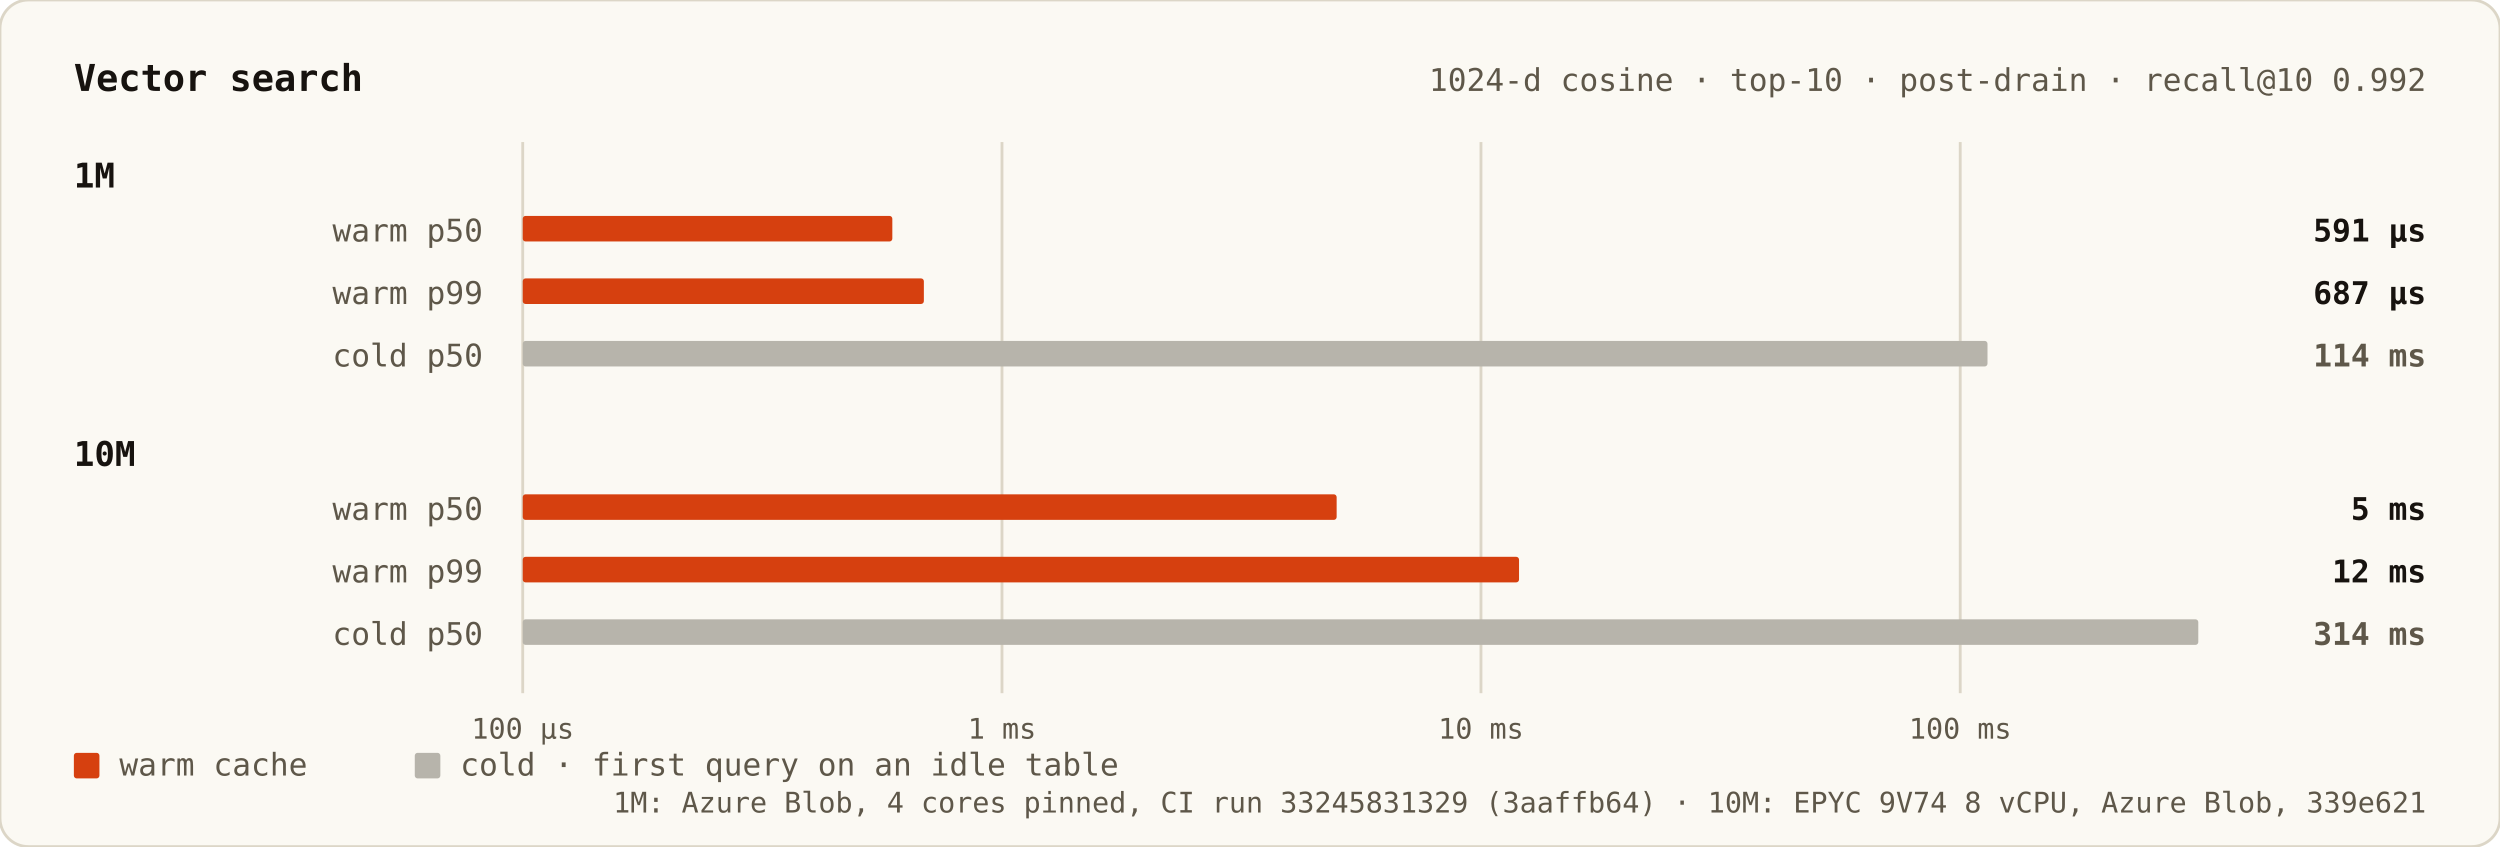
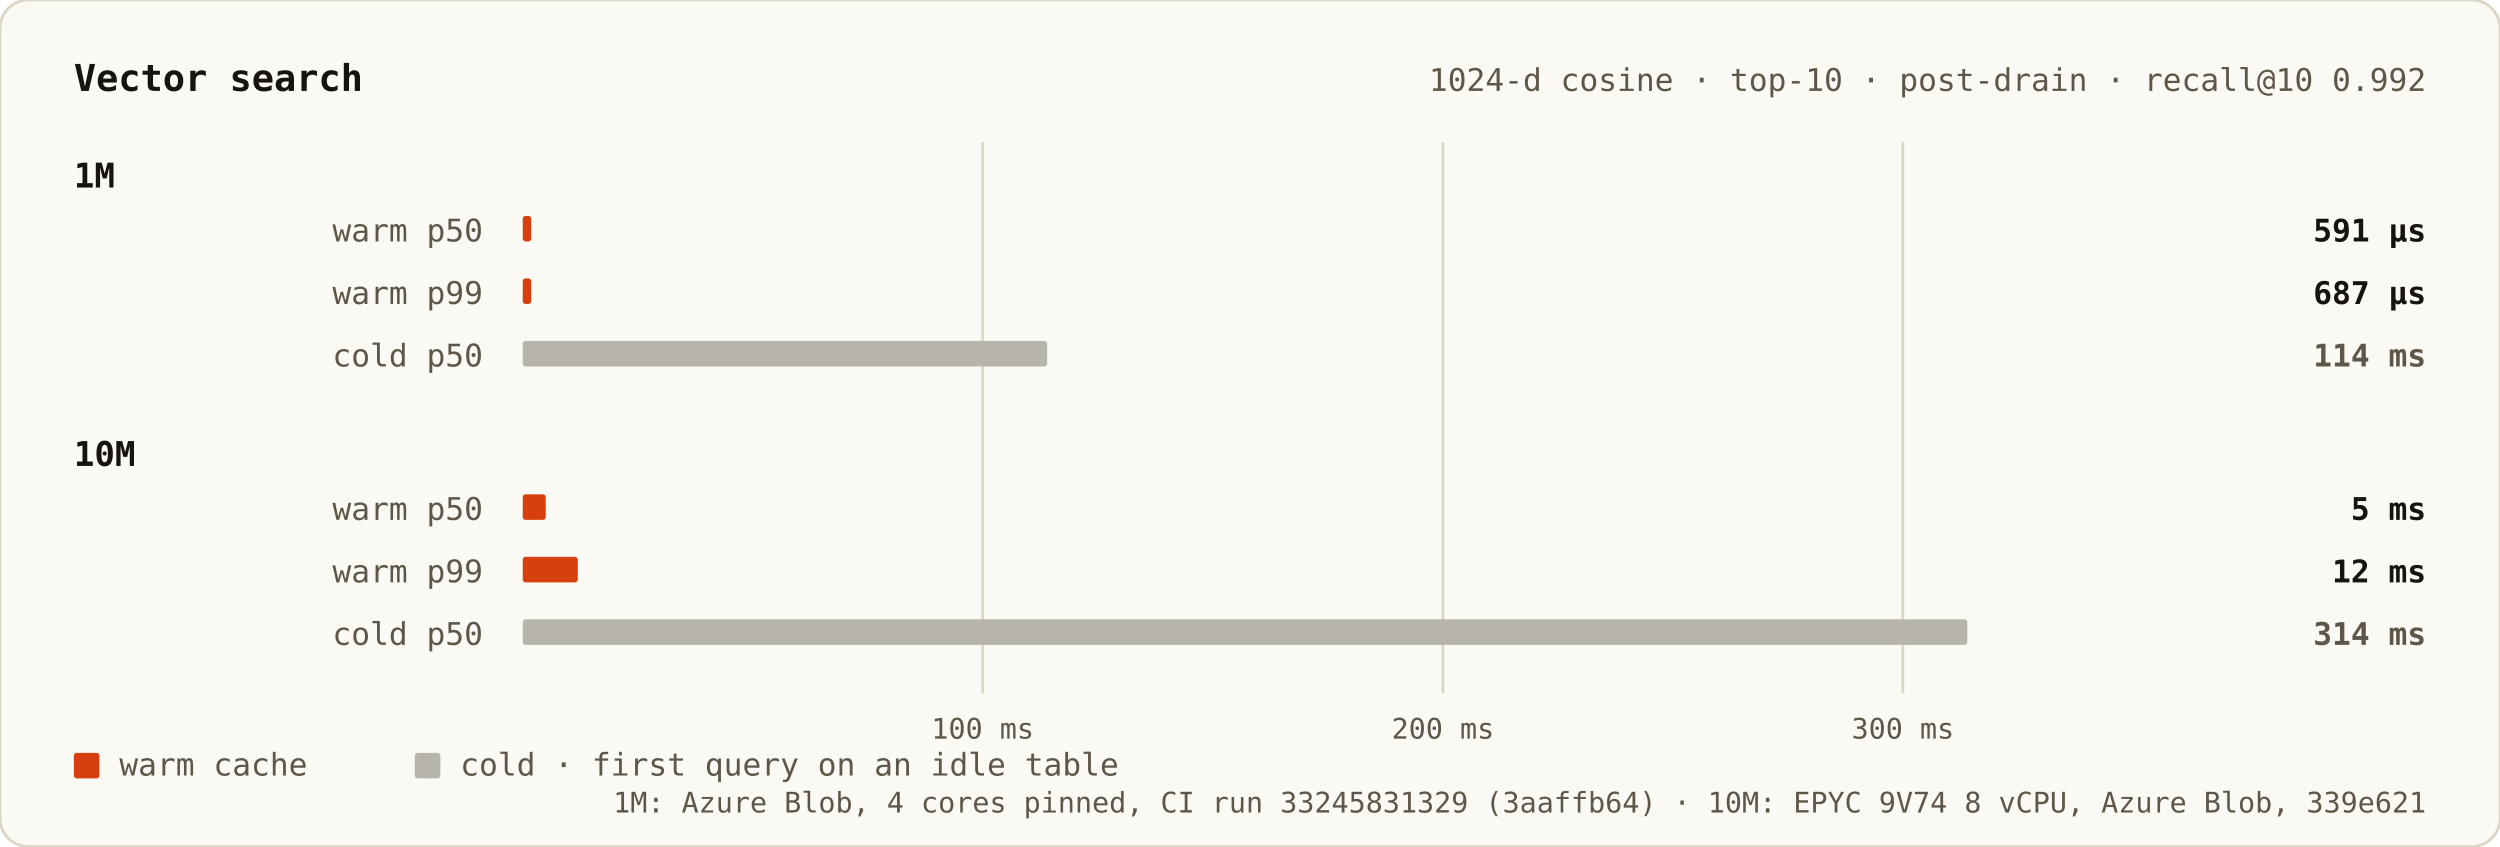
<svg xmlns="http://www.w3.org/2000/svg" width="880" height="298" viewBox="0 0 880 298" role="img">
  <rect width="880" height="298" rx="10" fill="#FBF9F3" stroke="#DCD6C7" />
  <text x="26.0" y="32.0" font-family="ui-monospace, SFMono-Regular, Menlo, Consolas, monospace" font-size="13" fill="#17130F" font-weight="600">Vector search</text>
  <text x="854.0" y="32.0" font-family="ui-monospace, SFMono-Regular, Menlo, Consolas, monospace" font-size="11" fill="#5E5749" text-anchor="end">1024-d cosine · top-10 · post-drain · recall@10 0.992</text>
-   <line x1="184.0" y1="50" x2="184.0" y2="244" stroke="#DCD6C7" />
-   <text x="184.0" y="260.0" font-family="ui-monospace, SFMono-Regular, Menlo, Consolas, monospace" font-size="10" fill="#5E5749" text-anchor="middle">100 µs</text>
-   <line x1="352.7" y1="50" x2="352.7" y2="244" stroke="#DCD6C7" />
-   <text x="352.7" y="260.0" font-family="ui-monospace, SFMono-Regular, Menlo, Consolas, monospace" font-size="10" fill="#5E5749" text-anchor="middle">1 ms</text>
-   <line x1="521.3" y1="50" x2="521.3" y2="244" stroke="#DCD6C7" />
-   <text x="521.3" y="260.0" font-family="ui-monospace, SFMono-Regular, Menlo, Consolas, monospace" font-size="10" fill="#5E5749" text-anchor="middle">10 ms</text>
-   <line x1="690.0" y1="50" x2="690.0" y2="244" stroke="#DCD6C7" />
-   <text x="690.0" y="260.0" font-family="ui-monospace, SFMono-Regular, Menlo, Consolas, monospace" font-size="10" fill="#5E5749" text-anchor="middle">100 ms</text>
+   <line x1="345.9" y1="50" x2="345.9" y2="244" stroke="#DCD6C7" />
+   <text x="345.9" y="260.0" font-family="ui-monospace, SFMono-Regular, Menlo, Consolas, monospace" font-size="10" fill="#5E5749" text-anchor="middle">100 ms</text>
+   <line x1="507.9" y1="50" x2="507.9" y2="244" stroke="#DCD6C7" />
+   <text x="507.9" y="260.0" font-family="ui-monospace, SFMono-Regular, Menlo, Consolas, monospace" font-size="10" fill="#5E5749" text-anchor="middle">200 ms</text>
+   <line x1="669.8" y1="50" x2="669.8" y2="244" stroke="#DCD6C7" />
+   <text x="669.8" y="260.0" font-family="ui-monospace, SFMono-Regular, Menlo, Consolas, monospace" font-size="10" fill="#5E5749" text-anchor="middle">300 ms</text>
  <text x="26.0" y="66.0" font-family="ui-monospace, SFMono-Regular, Menlo, Consolas, monospace" font-size="12" fill="#17130F" font-weight="600">1M</text>
  <text x="170.0" y="85.0" font-family="ui-monospace, SFMono-Regular, Menlo, Consolas, monospace" font-size="11" fill="#5E5749" text-anchor="end">warm p50</text>
-   <rect x="184" y="76" width="130.1" height="9" rx="1" fill="#D6400F" />
+   <rect x="184" y="76" width="3.0" height="9" rx="1" fill="#D6400F" />
  <text x="854.0" y="85.0" font-family="ui-monospace, SFMono-Regular, Menlo, Consolas, monospace" font-size="11" fill="#17130F" font-weight="600" text-anchor="end">591 µs</text>
  <text x="170.0" y="107.0" font-family="ui-monospace, SFMono-Regular, Menlo, Consolas, monospace" font-size="11" fill="#5E5749" text-anchor="end">warm p99</text>
-   <rect x="184" y="98" width="141.2" height="9" rx="1" fill="#D6400F" />
+   <rect x="184" y="98" width="3.0" height="9" rx="1" fill="#D6400F" />
  <text x="854.0" y="107.0" font-family="ui-monospace, SFMono-Regular, Menlo, Consolas, monospace" font-size="11" fill="#17130F" font-weight="600" text-anchor="end">687 µs</text>
  <text x="170.0" y="129.0" font-family="ui-monospace, SFMono-Regular, Menlo, Consolas, monospace" font-size="11" fill="#5E5749" text-anchor="end">cold p50</text>
-   <rect x="184" y="120" width="515.6" height="9" rx="1" fill="#B7B4AB" />
+   <rect x="184" y="120" width="184.6" height="9" rx="1" fill="#B7B4AB" />
  <text x="854.0" y="129.0" font-family="ui-monospace, SFMono-Regular, Menlo, Consolas, monospace" font-size="11" fill="#5E5749" font-weight="600" text-anchor="end">114 ms</text>
  <text x="26.0" y="164.0" font-family="ui-monospace, SFMono-Regular, Menlo, Consolas, monospace" font-size="12" fill="#17130F" font-weight="600">10M</text>
  <text x="170.0" y="183.0" font-family="ui-monospace, SFMono-Regular, Menlo, Consolas, monospace" font-size="11" fill="#5E5749" text-anchor="end">warm p50</text>
-   <rect x="184" y="174" width="286.5" height="9" rx="1" fill="#D6400F" />
+   <rect x="184" y="174" width="8.1" height="9" rx="1" fill="#D6400F" />
  <text x="854.0" y="183.0" font-family="ui-monospace, SFMono-Regular, Menlo, Consolas, monospace" font-size="11" fill="#17130F" font-weight="600" text-anchor="end">5 ms</text>
  <text x="170.0" y="205.0" font-family="ui-monospace, SFMono-Regular, Menlo, Consolas, monospace" font-size="11" fill="#5E5749" text-anchor="end">warm p99</text>
-   <rect x="184" y="196" width="350.7" height="9" rx="1" fill="#D6400F" />
+   <rect x="184" y="196" width="19.4" height="9" rx="1" fill="#D6400F" />
  <text x="854.0" y="205.0" font-family="ui-monospace, SFMono-Regular, Menlo, Consolas, monospace" font-size="11" fill="#17130F" font-weight="600" text-anchor="end">12 ms</text>
  <text x="170.0" y="227.0" font-family="ui-monospace, SFMono-Regular, Menlo, Consolas, monospace" font-size="11" fill="#5E5749" text-anchor="end">cold p50</text>
-   <rect x="184" y="218" width="589.8" height="9" rx="1" fill="#B7B4AB" />
+   <rect x="184" y="218" width="508.5" height="9" rx="1" fill="#B7B4AB" />
  <text x="854.0" y="227.0" font-family="ui-monospace, SFMono-Regular, Menlo, Consolas, monospace" font-size="11" fill="#5E5749" font-weight="600" text-anchor="end">314 ms</text>
  <rect x="26" y="265" width="9" height="9" rx="1" fill="#D6400F" />
  <text x="42.0" y="273.0" font-family="ui-monospace, SFMono-Regular, Menlo, Consolas, monospace" font-size="11" fill="#5E5749">warm cache</text>
  <rect x="146" y="265" width="9" height="9" rx="1" fill="#B7B4AB" />
  <text x="162.0" y="273.0" font-family="ui-monospace, SFMono-Regular, Menlo, Consolas, monospace" font-size="11" fill="#5E5749">cold · first query on an idle table</text>
  <text x="854.0" y="286.0" font-family="ui-monospace, SFMono-Regular, Menlo, Consolas, monospace" font-size="10" fill="#5E5749" text-anchor="end">1M: Azure Blob, 4 cores pinned, CI run 33245831329 (3aaffb64) · 10M: EPYC 9V74 8 vCPU, Azure Blob, 339e621</text>
</svg>
